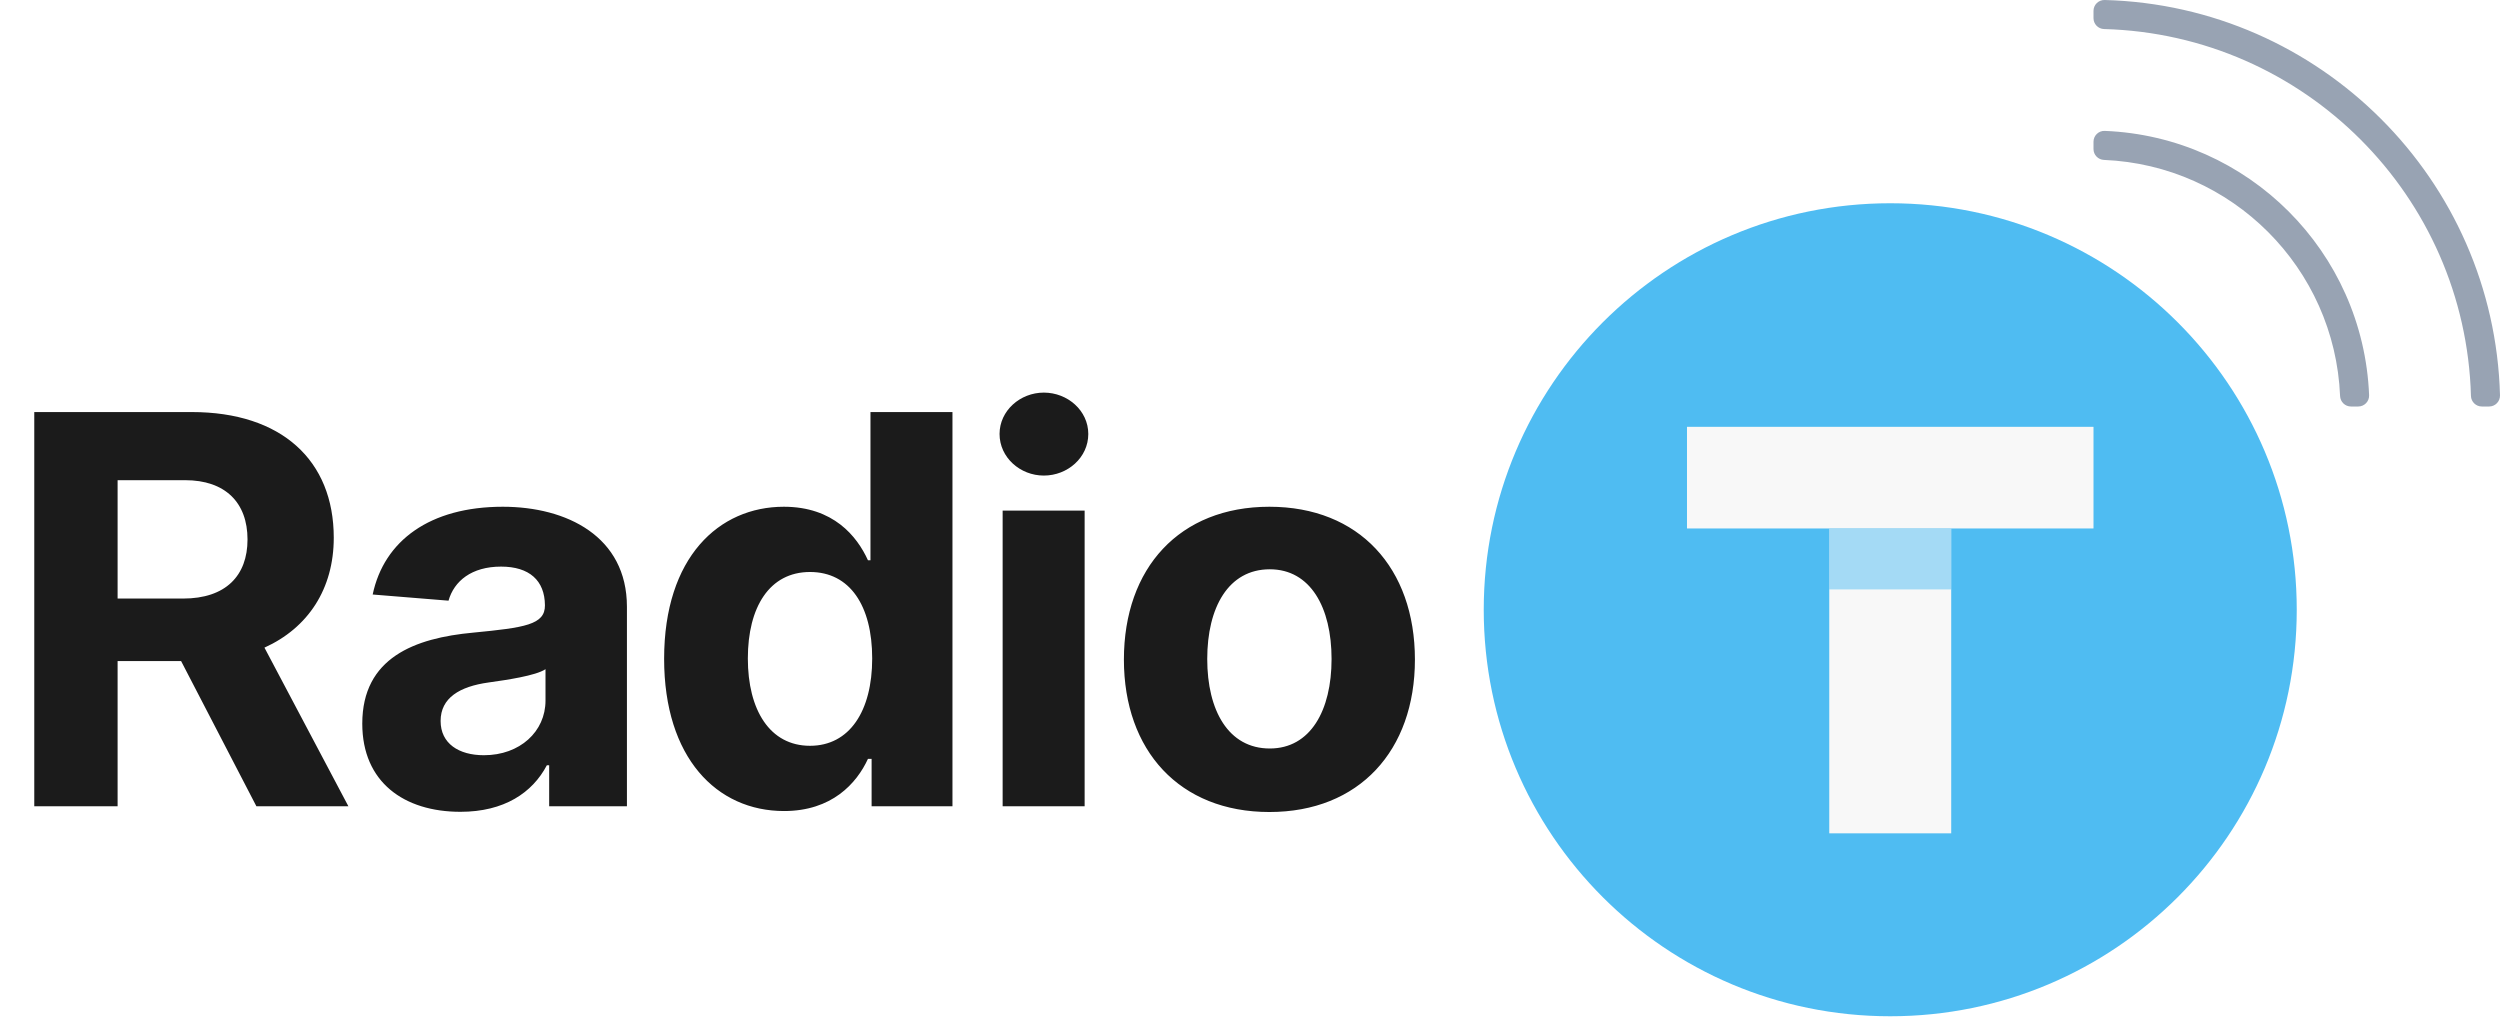
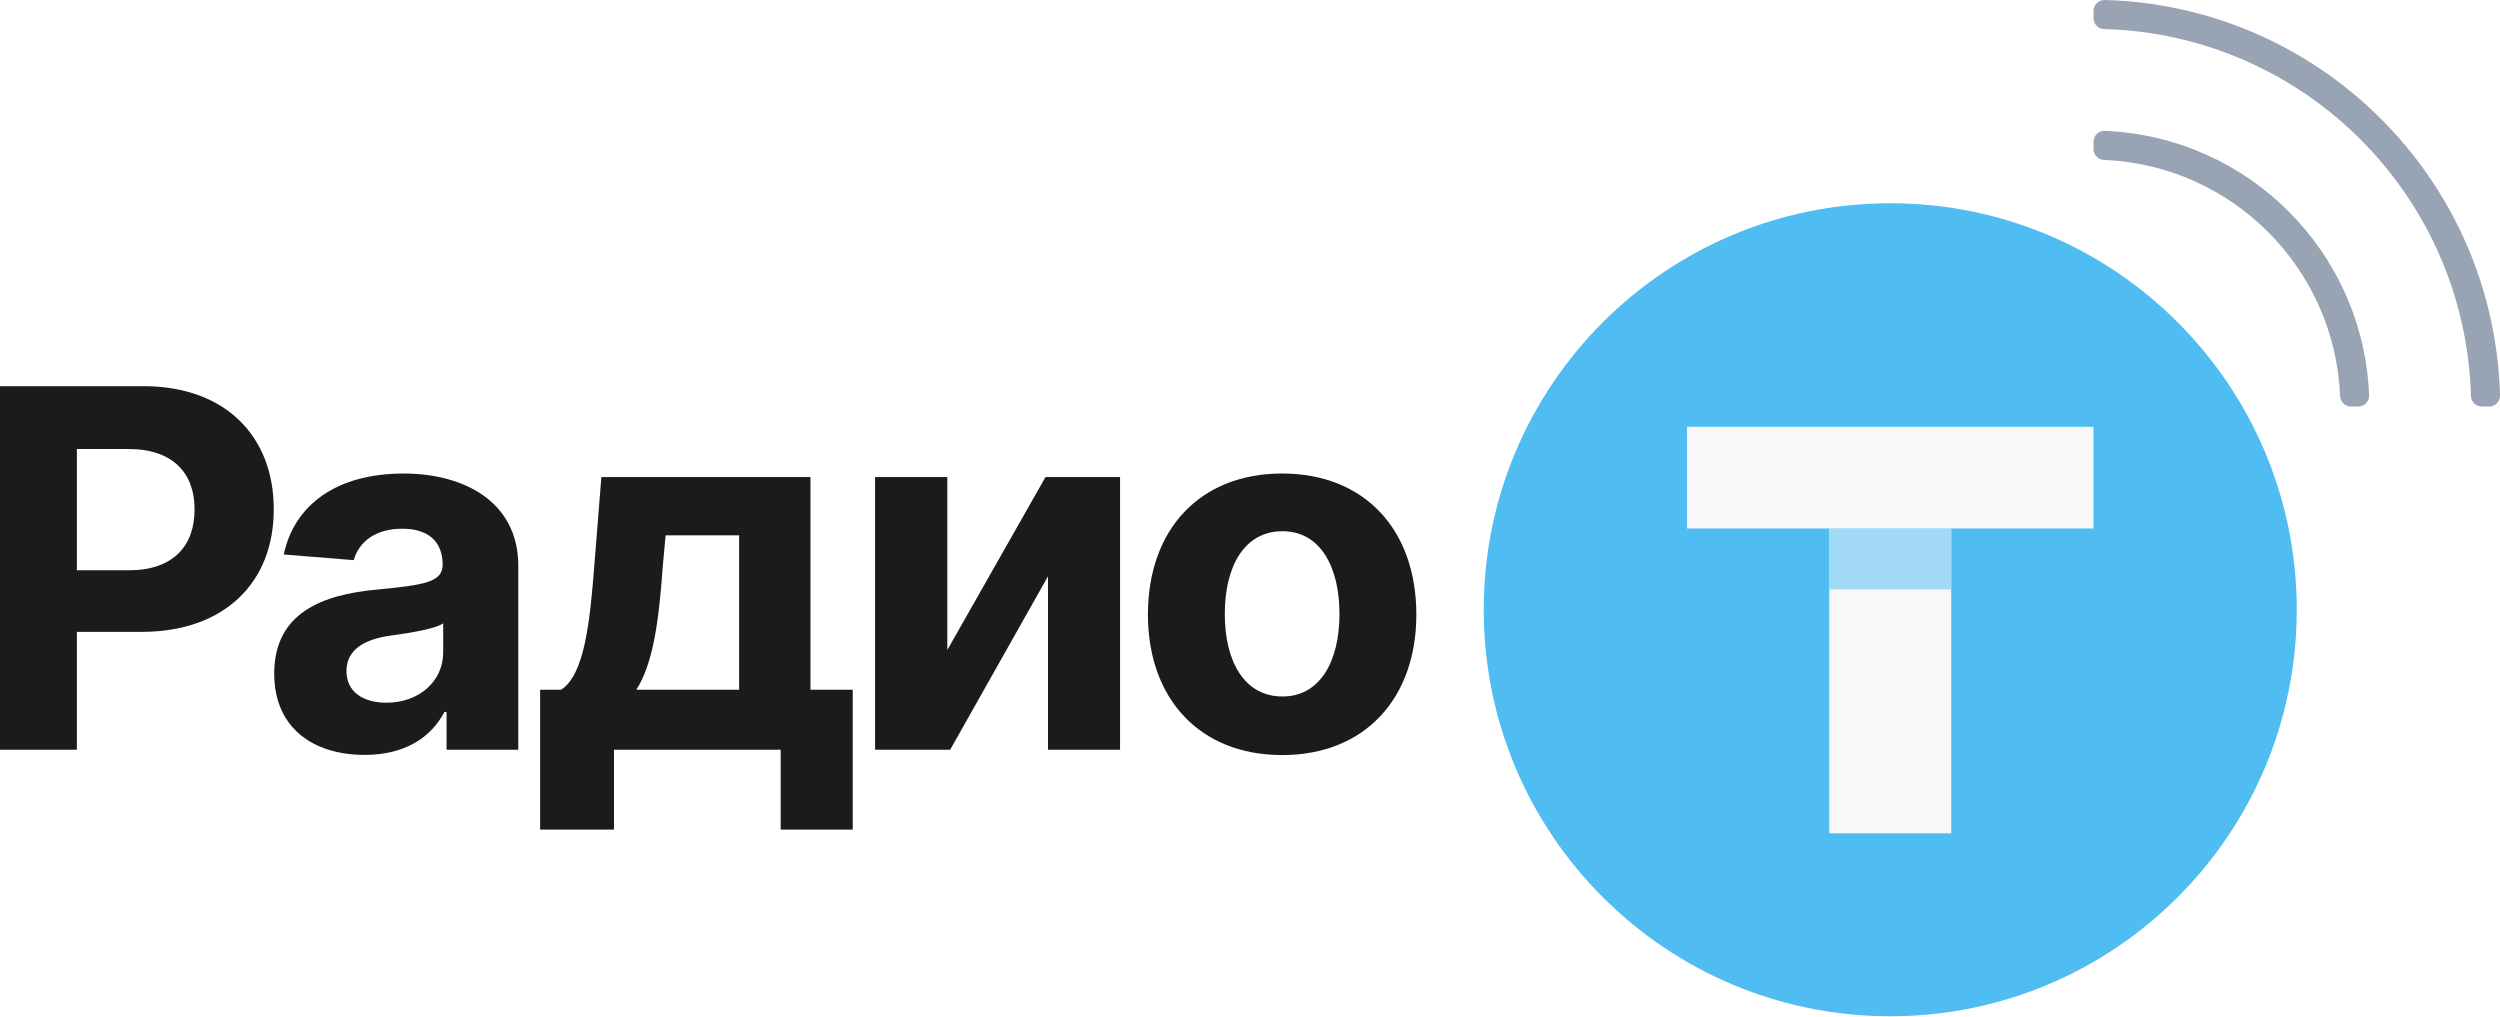
<svg xmlns="http://www.w3.org/2000/svg" width="123" height="50" viewBox="0 0 123 50" fill="none">
-   <path d="M1.686 39.667H5.786V32.526H8.911L12.614 39.667H17.14L13.011 31.864C15.161 30.888 16.421 28.975 16.421 26.456C16.421 22.65 13.854 20.273 9.432 20.273H1.686V39.667ZM5.786 29.449V23.625H9.11C11.079 23.625 12.178 24.724 12.178 26.542C12.178 28.322 11.108 29.449 9.006 29.449H5.786ZM22.654 39.941C24.803 39.941 26.195 39.004 26.906 37.65H27.019V39.667H30.845V29.856C30.845 26.39 27.881 24.932 24.737 24.932C21.158 24.932 18.894 26.599 18.336 29.25L22.067 29.553C22.341 28.587 23.203 27.877 24.652 27.877C26.044 27.877 26.802 28.559 26.811 29.78C26.82 30.737 25.817 30.879 23.288 31.125C20.41 31.39 17.824 32.356 17.824 35.604C17.824 38.483 19.879 39.941 22.654 39.941ZM23.809 37.157C22.569 37.157 21.678 36.58 21.678 35.472C21.678 34.335 22.616 33.776 24.036 33.578C24.917 33.455 26.357 33.246 26.839 32.924V34.468C26.839 35.992 25.58 37.157 23.809 37.157ZM46.861 39.667V20.273H42.827V27.564H42.703C42.164 26.381 40.999 24.932 38.565 24.932C35.374 24.932 32.675 27.413 32.675 32.413C32.675 37.28 35.26 39.903 38.575 39.903C40.923 39.903 42.145 38.549 42.703 37.337H42.883V39.667H46.861ZM42.912 32.394C42.912 34.989 41.794 36.693 39.853 36.693C37.874 36.693 36.794 34.932 36.794 32.394C36.794 29.875 37.855 28.142 39.853 28.142C41.813 28.142 42.912 29.799 42.912 32.394ZM49.33 39.667H53.364V25.121H49.33V39.667ZM51.356 23.398C52.531 23.398 53.544 22.508 53.544 21.352C53.544 20.206 52.531 19.316 51.356 19.316C50.192 19.316 49.178 20.206 49.178 21.352C49.178 22.508 50.192 23.398 51.356 23.398ZM62.455 39.951C66.868 39.951 69.614 36.93 69.614 32.451C69.614 27.943 66.868 24.932 62.455 24.932C58.032 24.932 55.296 27.943 55.296 32.451C55.296 36.93 58.032 39.951 62.455 39.951ZM62.474 36.826C60.438 36.826 59.396 34.96 59.396 32.422C59.396 29.884 60.438 28.009 62.474 28.009C64.472 28.009 65.513 29.884 65.513 32.422C65.513 34.96 64.472 36.826 62.474 36.826Z" fill="#1B1B1B" />
+   <path d="M0 36.887H3.782V31.088H6.961C11.075 31.088 13.476 28.625 13.468 25.061C13.476 21.498 11.118 19 7.057 19H0V36.887ZM3.782 28.057V22.092H6.332C8.516 22.092 9.581 23.297 9.572 25.061C9.581 26.852 8.516 28.057 6.35 28.057H3.782Z" fill="#1B1B1B" />
+   <path d="M17.945 37.141C19.928 37.141 21.212 36.276 21.867 35.027H21.971V36.887H25.5V27.839C25.5 24.642 22.766 23.297 19.867 23.297C16.565 23.297 14.478 24.834 13.962 27.28L17.404 27.559C17.657 26.668 18.452 26.013 19.788 26.013C21.072 26.013 21.771 26.642 21.779 27.769C21.788 28.651 20.862 28.782 18.53 29.009C15.875 29.254 13.491 30.145 13.491 33.14C13.491 35.795 15.386 37.141 17.945 37.141ZM19.011 34.573C17.866 34.573 17.046 34.04 17.046 33.018C17.046 31.97 17.91 31.455 19.22 31.271C20.032 31.158 21.36 30.966 21.805 30.669V32.092C21.805 33.498 20.644 34.573 19.011 34.573Z" fill="#1B1B1B" />
+   <path d="M26.574 40.818H30.208V36.887H38.409V40.818H41.955V33.935H39.876V23.472H29.587L29.238 27.856C29.029 30.494 28.775 33.193 27.605 33.935H26.574V40.818ZM31.308 33.935C32.103 32.686 32.409 30.721 32.609 27.856L32.749 26.337H36.365V33.935H31.308Z" fill="#1B1B1B" />
+   <path d="M46.608 31.979V23.472H43.054V36.887H46.748L51.561 28.354V36.887H55.107V23.472H51.438L46.608 31.979Z" fill="#1B1B1B" />
+   <path d="M63.081 37.149C67.151 37.149 69.684 34.363 69.684 30.232C69.684 26.075 67.151 23.297 63.081 23.297C59.011 23.297 56.478 26.075 56.478 30.232C56.478 34.363 59.011 37.149 63.081 37.149ZM63.099 34.267C61.221 34.267 60.26 32.546 60.26 30.206C60.26 27.865 61.221 26.136 63.099 26.136C64.942 26.136 65.902 27.865 65.902 30.206C65.902 32.546 64.942 34.267 63.099 34.267Z" fill="#1B1B1B" />
  <path d="M93 50C104.046 50 113 41.046 113 30C113 18.954 104.046 10 93 10C81.954 10 73 18.954 73 30C73 41.046 81.954 50 93 50Z" fill="#4FBCF2" />
  <rect x="83" y="21" width="20" height="5" fill="#F8F8F8" />
  <rect x="90" y="26" width="6" height="15" fill="#F8F8F8" />
-   <rect opacity="0.5" x="90" y="26" width="6" height="3" fill="#4FBCF2" />
+   <rect x="90" y="26" width="6" height="3" fill="#A3DAF5" />
  <path fill-rule="evenodd" clip-rule="evenodd" d="M103.553 0C114.158 0.288 122.712 8.829 123 19.447C123.008 19.75 122.767 20 122.464 20H122.107C121.817 20 121.579 19.77 121.571 19.481C121.301 9.639 113.377 1.699 103.519 1.429C103.23 1.421 103 1.183 103 0.893V0.536C103 0.233 103.25 -0.008 103.553 0ZM103.555 6.44C110.614 6.723 116.277 12.385 116.56 19.445C116.572 19.748 116.328 20 116.025 20H115.667C115.379 20 115.144 19.772 115.132 19.484C114.869 13.184 109.817 8.131 103.516 7.868C103.228 7.856 103 7.621 103 7.333V6.975C103 6.672 103.252 6.427 103.555 6.44Z" fill="#98A3B3" />
</svg>
